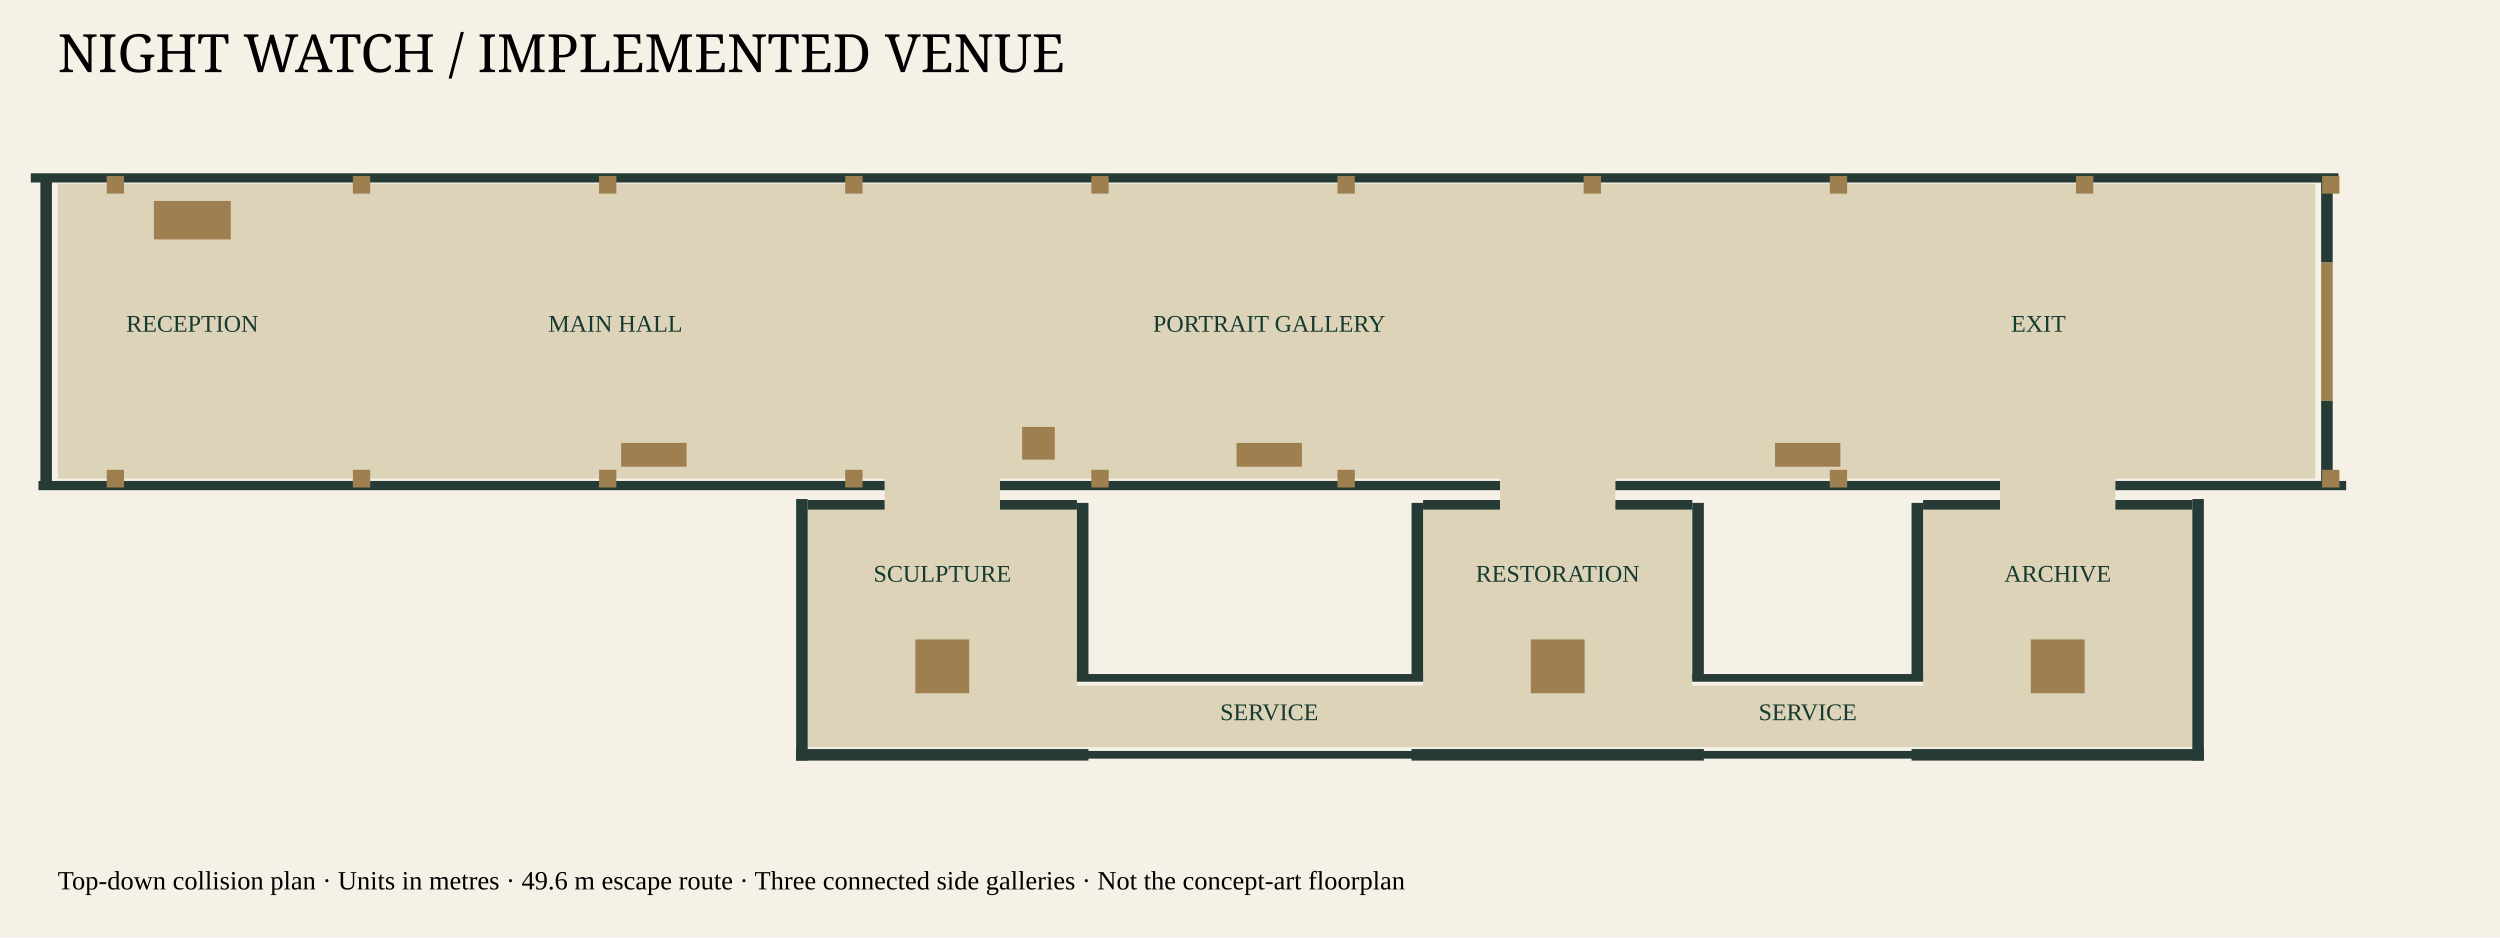
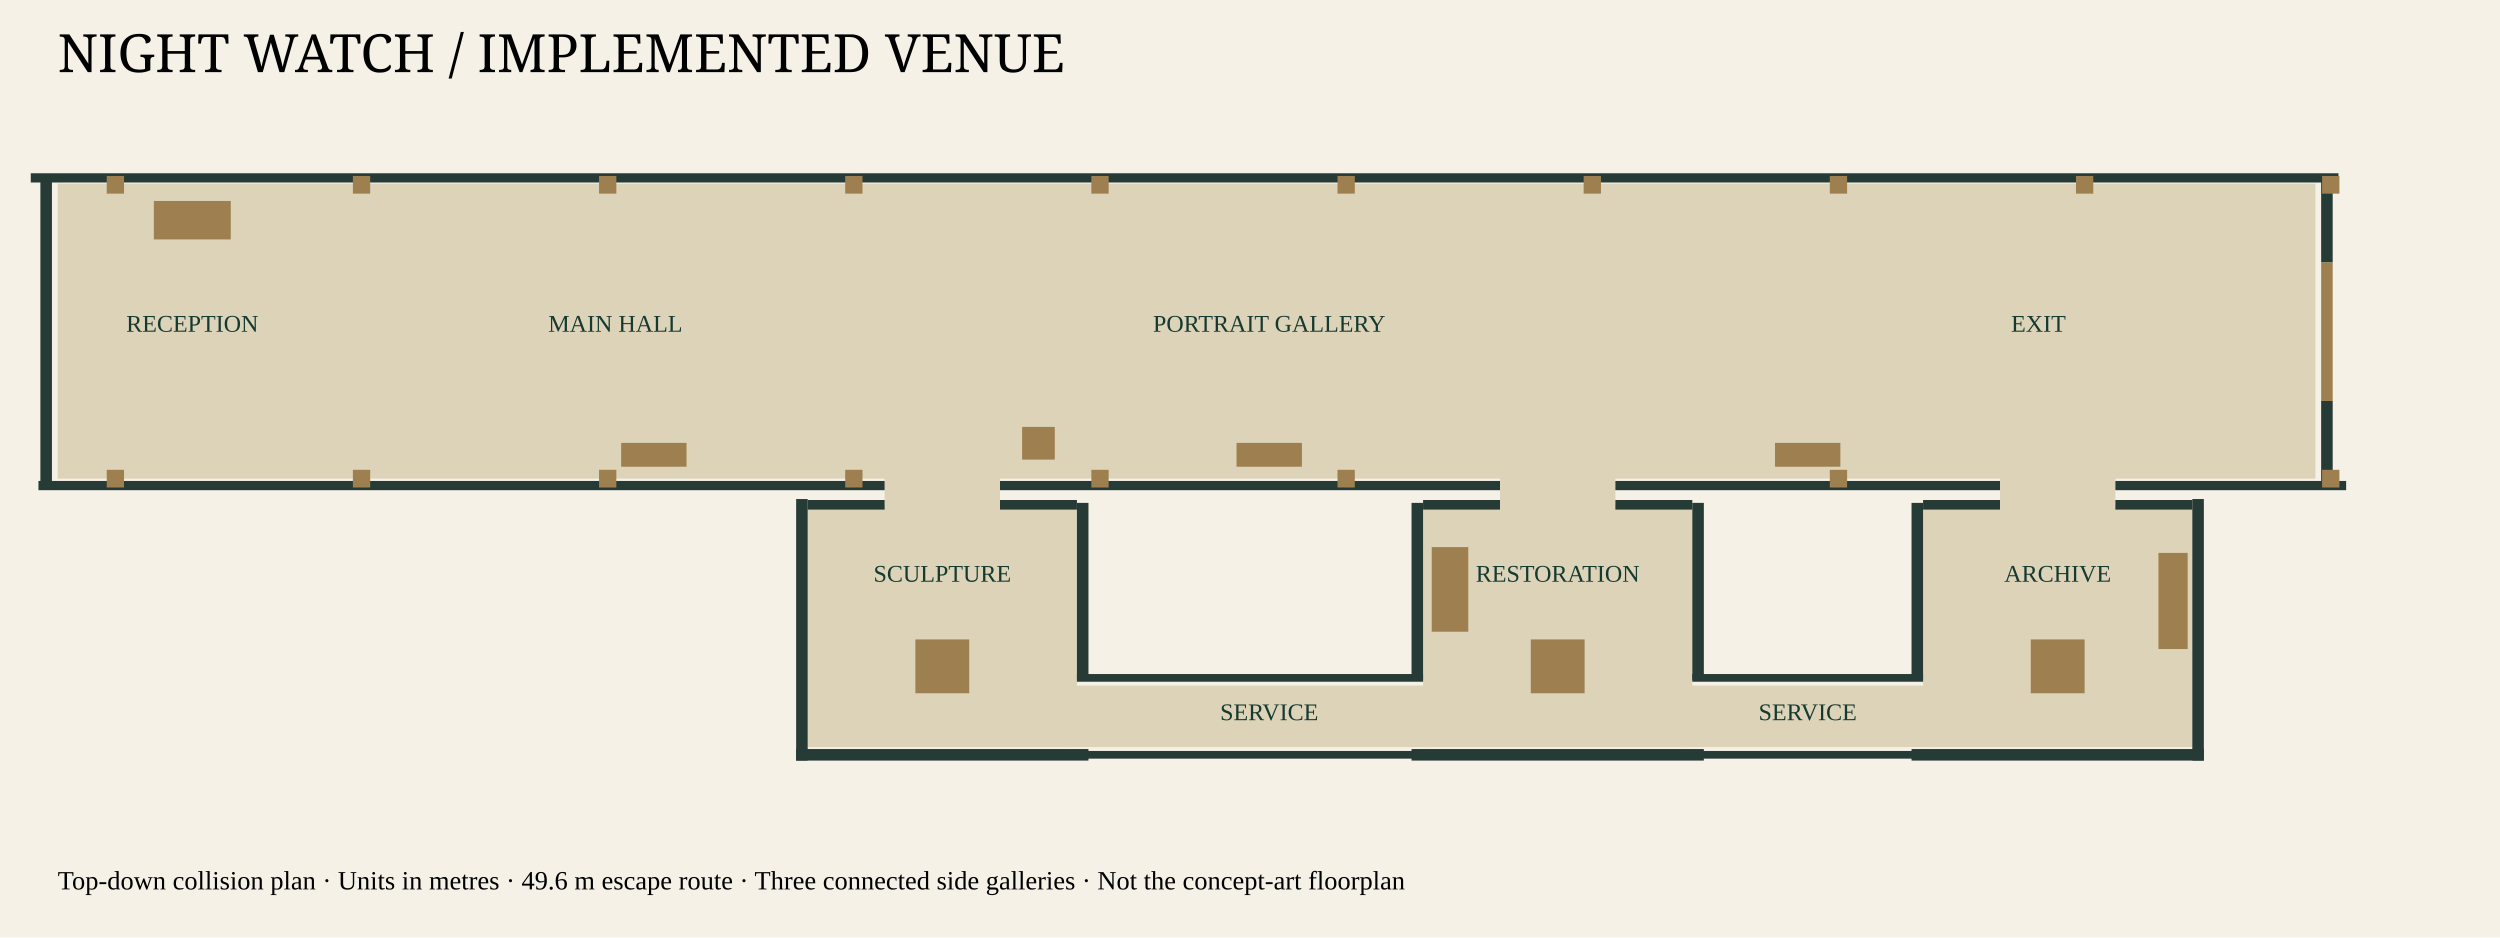
<svg xmlns="http://www.w3.org/2000/svg" width="1040" height="390" viewBox="0 -50 1040 390">
  <rect x="0" y="-50" width="1040" height="390" fill="#f5f1e7" />
  <text x="24" y="-20" font-size="22" font-family="Georgia">NIGHT WATCH / IMPLEMENTED VENUE</text>
  <g>
    <rect x="24" y="26.4" width="939.2" height="122.72" fill="#ddd3b9" />
    <rect x="368" y="144" width="48" height="19.2" fill="#ddd3b9" />
    <rect x="336" y="160" width="112" height="100.8" fill="#ddd3b9" />
    <rect x="624" y="144" width="48" height="19.2" fill="#ddd3b9" />
    <rect x="592" y="160" width="112" height="100.8" fill="#ddd3b9" />
    <rect x="832" y="144" width="48" height="19.2" fill="#ddd3b9" />
    <rect x="800" y="160" width="112" height="100.8" fill="#ddd3b9" />
    <rect x="443.2" y="235.2" width="153.6" height="25.6" fill="#ddd3b9" />
    <rect x="699.2" y="235.2" width="105.6" height="25.6" fill="#ddd3b9" />
    <rect x="12.8" y="22.08" width="960" height="3.84" fill="#263b35" />
    <rect x="16.8" y="24" width="4.8" height="128" fill="#263b35" />
    <rect x="965.6" y="24" width="4.8" height="35.2" fill="#263b35" />
    <rect x="965.6" y="116.8" width="4.8" height="35.2" fill="#263b35" />
    <rect x="965.6" y="59.2" width="4.8" height="57.6" fill="#9e8050" />
    <rect x="16" y="150.08" width="352" height="3.84" fill="#263b35" />
    <rect x="416" y="150.08" width="208" height="3.84" fill="#263b35" />
    <rect x="672" y="150.08" width="160" height="3.84" fill="#263b35" />
    <rect x="880" y="150.08" width="96" height="3.84" fill="#263b35" />
    <rect x="331.2" y="157.6" width="4.8" height="108.8" fill="#263b35" />
    <rect x="448" y="159.2" width="4.8" height="73.6" fill="#263b35" />
    <rect x="331.2" y="261.6" width="121.6" height="4.8" fill="#263b35" />
    <rect x="336" y="158" width="32" height="4" fill="#263b35" />
    <rect x="416" y="158" width="32" height="4" fill="#263b35" />
    <rect x="380.8" y="216" width="22.4" height="22.4" fill="#9e8050" />
    <rect x="587.2" y="159.2" width="4.8" height="73.6" fill="#263b35" />
    <rect x="704" y="159.2" width="4.8" height="73.6" fill="#263b35" />
    <rect x="587.2" y="261.6" width="121.6" height="4.8" fill="#263b35" />
    <rect x="592" y="158" width="32" height="4" fill="#263b35" />
    <rect x="672" y="158" width="32" height="4" fill="#263b35" />
    <rect x="636.8" y="216" width="22.4" height="22.4" fill="#9e8050" />
    <rect x="795.2" y="159.2" width="4.8" height="73.6" fill="#263b35" />
    <rect x="912" y="157.6" width="4.8" height="108.8" fill="#263b35" />
    <rect x="795.2" y="261.6" width="121.6" height="4.8" fill="#263b35" />
    <rect x="800" y="158" width="32" height="4" fill="#263b35" />
    <rect x="880" y="158" width="32" height="4" fill="#263b35" />
    <rect x="844.8" y="216" width="22.4" height="22.4" fill="#9e8050" />
    <rect x="44.4" y="23.2" width="7.2" height="7.36" fill="#9e8050" />
    <rect x="44.4" y="145.44" width="7.2" height="7.36" fill="#9e8050" />
    <rect x="146.8" y="23.2" width="7.2" height="7.36" fill="#9e8050" />
    <rect x="146.8" y="145.44" width="7.2" height="7.36" fill="#9e8050" />
    <rect x="249.2" y="23.2" width="7.2" height="7.36" fill="#9e8050" />
    <rect x="249.2" y="145.44" width="7.2" height="7.36" fill="#9e8050" />
    <rect x="351.6" y="23.2" width="7.2" height="7.36" fill="#9e8050" />
    <rect x="351.6" y="145.44" width="7.2" height="7.36" fill="#9e8050" />
    <rect x="454" y="23.2" width="7.2" height="7.36" fill="#9e8050" />
    <rect x="454" y="145.44" width="7.2" height="7.36" fill="#9e8050" />
    <rect x="556.4" y="23.2" width="7.2" height="7.36" fill="#9e8050" />
    <rect x="556.4" y="145.44" width="7.2" height="7.36" fill="#9e8050" />
    <rect x="658.8" y="23.2" width="7.2" height="7.36" fill="#9e8050" />
    <rect x="761.2" y="23.2" width="7.2" height="7.36" fill="#9e8050" />
    <rect x="761.2" y="145.44" width="7.2" height="7.36" fill="#9e8050" />
    <rect x="863.6" y="23.2" width="7.2" height="7.36" fill="#9e8050" />
    <rect x="966" y="23.2" width="7.2" height="7.36" fill="#9e8050" />
    <rect x="966" y="145.44" width="7.2" height="7.36" fill="#9e8050" />
    <rect x="258.4" y="134.24" width="27.2" height="9.92" fill="#9e8050" />
    <rect x="514.4" y="134.24" width="27.2" height="9.92" fill="#9e8050" />
    <rect x="738.4" y="134.24" width="27.2" height="9.92" fill="#9e8050" />
    <rect x="425.2" y="127.6" width="13.6" height="13.6" fill="#9e8050" />
    <rect x="64" y="33.6" width="32" height="16" fill="#9e8050" />
    <rect x="448" y="230.4" width="144" height="3.2" fill="#263b35" />
    <rect x="448" y="262.4" width="144" height="3.2" fill="#263b35" />
    <rect x="704" y="230.4" width="96" height="3.2" fill="#263b35" />
    <rect x="704" y="262.4" width="96" height="3.2" fill="#263b35" />
+     <rect x="595.6" y="177.6" width="15.2" height="35.2" fill="#9e8050" />
+     <rect x="897.92" y="180" width="12.16" height="40" fill="#9e8050" />
    <text x="80" y="88" font-size="10" text-anchor="middle" fill="#153a30">RECEPTION</text>
    <text x="256" y="88" font-size="10" text-anchor="middle" fill="#153a30">MAIN HALL</text>
    <text x="528" y="88" font-size="10" text-anchor="middle" fill="#153a30">PORTRAIT GALLERY</text>
    <text x="848" y="88" font-size="10" text-anchor="middle" fill="#153a30">EXIT</text>
    <text x="392" y="192" font-size="10" text-anchor="middle" fill="#153a30">SCULPTURE</text>
    <text x="648" y="192" font-size="10" text-anchor="middle" fill="#153a30">RESTORATION</text>
    <text x="856" y="192" font-size="10" text-anchor="middle" fill="#153a30">ARCHIVE</text>
    <text x="528" y="249.6" font-size="10" text-anchor="middle" fill="#153a30">SERVICE</text>
    <text x="752" y="249.6" font-size="10" text-anchor="middle" fill="#153a30">SERVICE</text>
  </g>
  <text x="24" y="320" font-size="11">Top-down collision plan · Units in metres · 49.6 m escape route · Three connected side galleries · Not the concept-art floorplan</text>
</svg>
